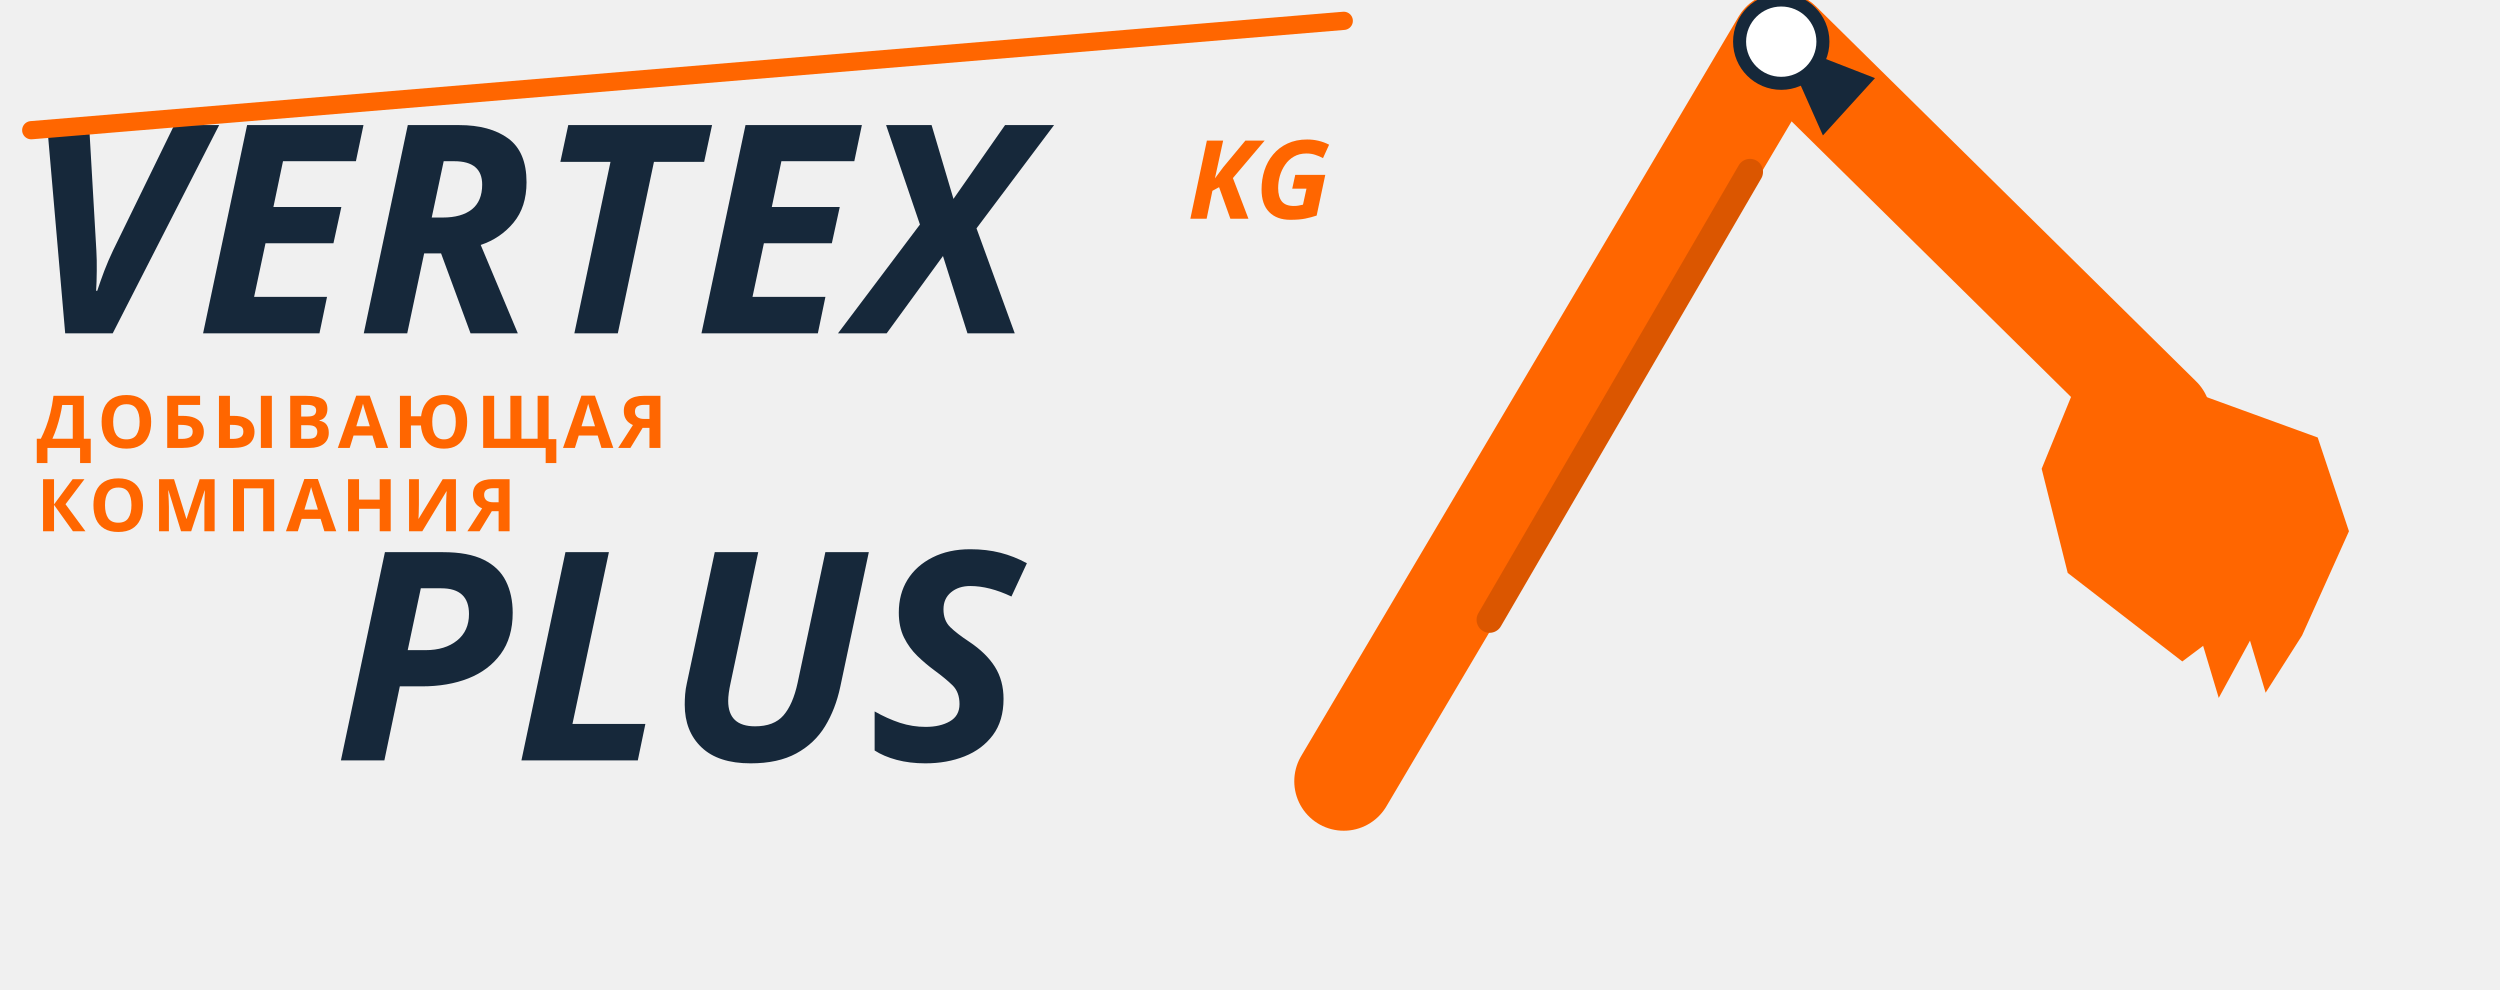
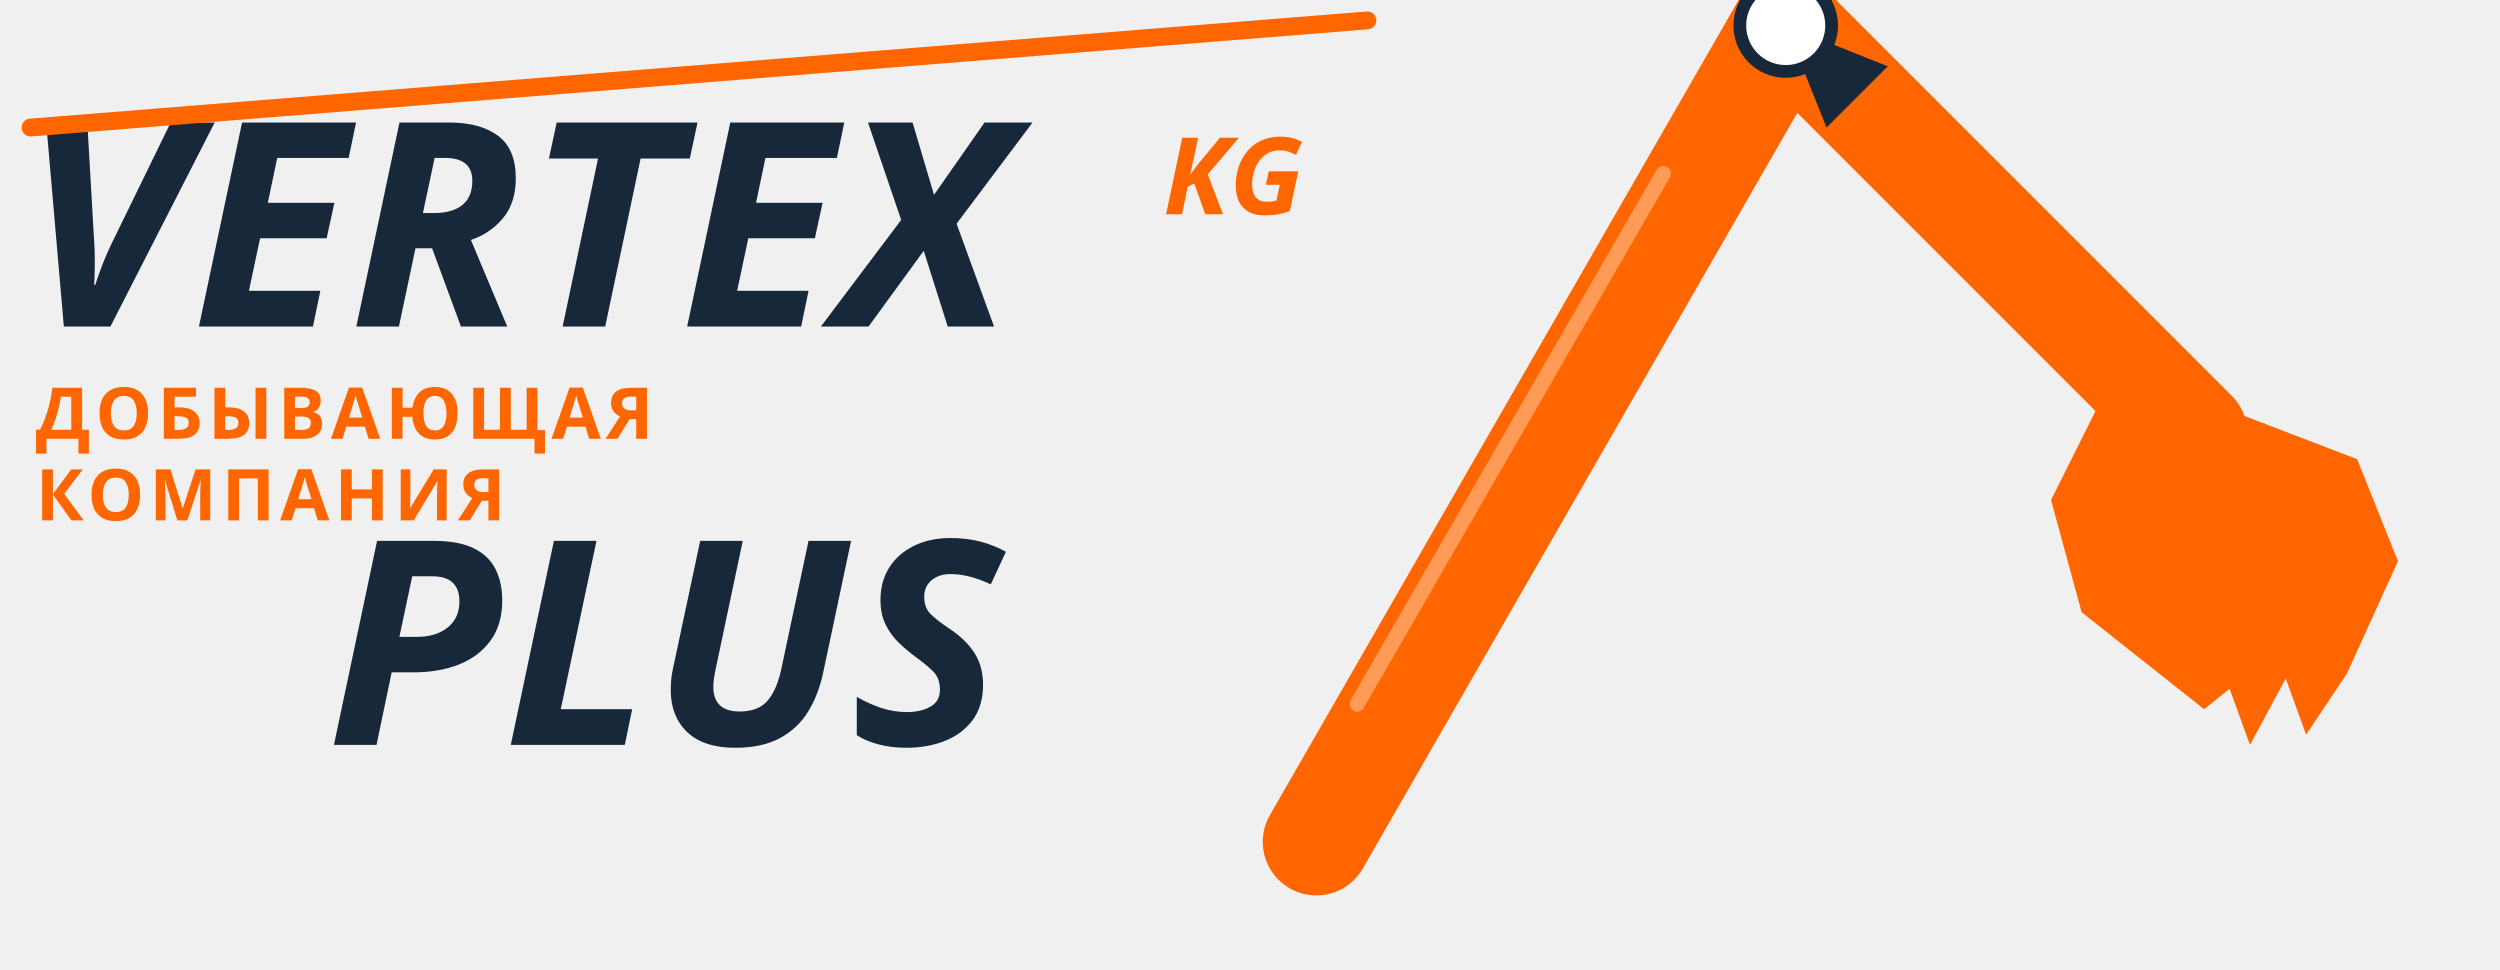
- <svg xmlns="http://www.w3.org/2000/svg" viewBox="0 0 480 190" fill="none" role="img" aria-labelledby="vertexLogoTitle">
+ <svg xmlns="http://www.w3.org/2000/svg" viewBox="0 0 490 190" fill="none" role="img" aria-labelledby="vertexLogoTitle">
  <g font-family="Oswald, 'Arial Narrow', sans-serif" font-weight="700">
    <text x="4" y="64" font-size="56" letter-spacing="0.5" font-style="italic" fill="#16283A">VERTEX</text>
    <text x="228" y="42" font-size="21" letter-spacing="0.5" font-style="italic" fill="#FF6600">KG</text>
    <text x="64" y="146" font-size="56" letter-spacing="0.5" font-style="italic" fill="#16283A">PLUS</text>
  </g>
  <g font-family="Oswald, sans-serif" font-weight="600" letter-spacing="1">
    <text x="7" y="86" font-size="14" fill="#FF6600">ДОБЫВАЮЩАЯ</text>
    <text x="7" y="102" font-size="14" fill="#FF6600">КОМПАНИЯ</text>
  </g>
-   <path d="M6 25 L258 4" stroke="#FF6600" stroke-width="3.5" stroke-linecap="round" />
+   <path d="M6 25 L268 4" stroke="#FF6600" stroke-width="3.5" stroke-linecap="round" />
  <g transform="translate(250,0)">
-     <path d="M8 150 L92 8 L165 80" stroke="#FF6600" stroke-width="19" stroke-linecap="round" stroke-linejoin="round" fill="none" />
-     <path d="M36 119 L86 33" stroke="#DB5600" stroke-width="5" stroke-linecap="round" />
-     <path d="M92 8 L110 15 L100 26 Z" fill="#16283A" />
-     <path d="M151 68 L195 84 L201 102 L192 122 L185 133 L182 123 L176 134 L173 124 L169 127 L147 110 L142 90 Z" fill="#FF6600" />
-     <circle cx="92" cy="8" r="8" fill="#FFFFFF" stroke="#16283A" stroke-width="2.5" />
+     <path d="M8 165 L100 5 L180 85" stroke="#FF6600" stroke-width="21" stroke-linecap="round" stroke-linejoin="round" fill="none" />
+     <path d="M16 138 L76 34" stroke="#FFA366" stroke-width="3" stroke-linecap="round" opacity="0.85" />
+     <path d="M100 5 L120 13 L108 25 Z" fill="#16283A" />
+     <path d="M165 72 L212 90 L220 110 L210 132 L202 144 L198 133 L191 146 L187 135 L182 139 L158 120 L152 98 Z" fill="#FF6600" />
+     <circle cx="100" cy="5" r="9" fill="#FFFFFF" stroke="#16283A" stroke-width="2.5" />
  </g>
</svg>
